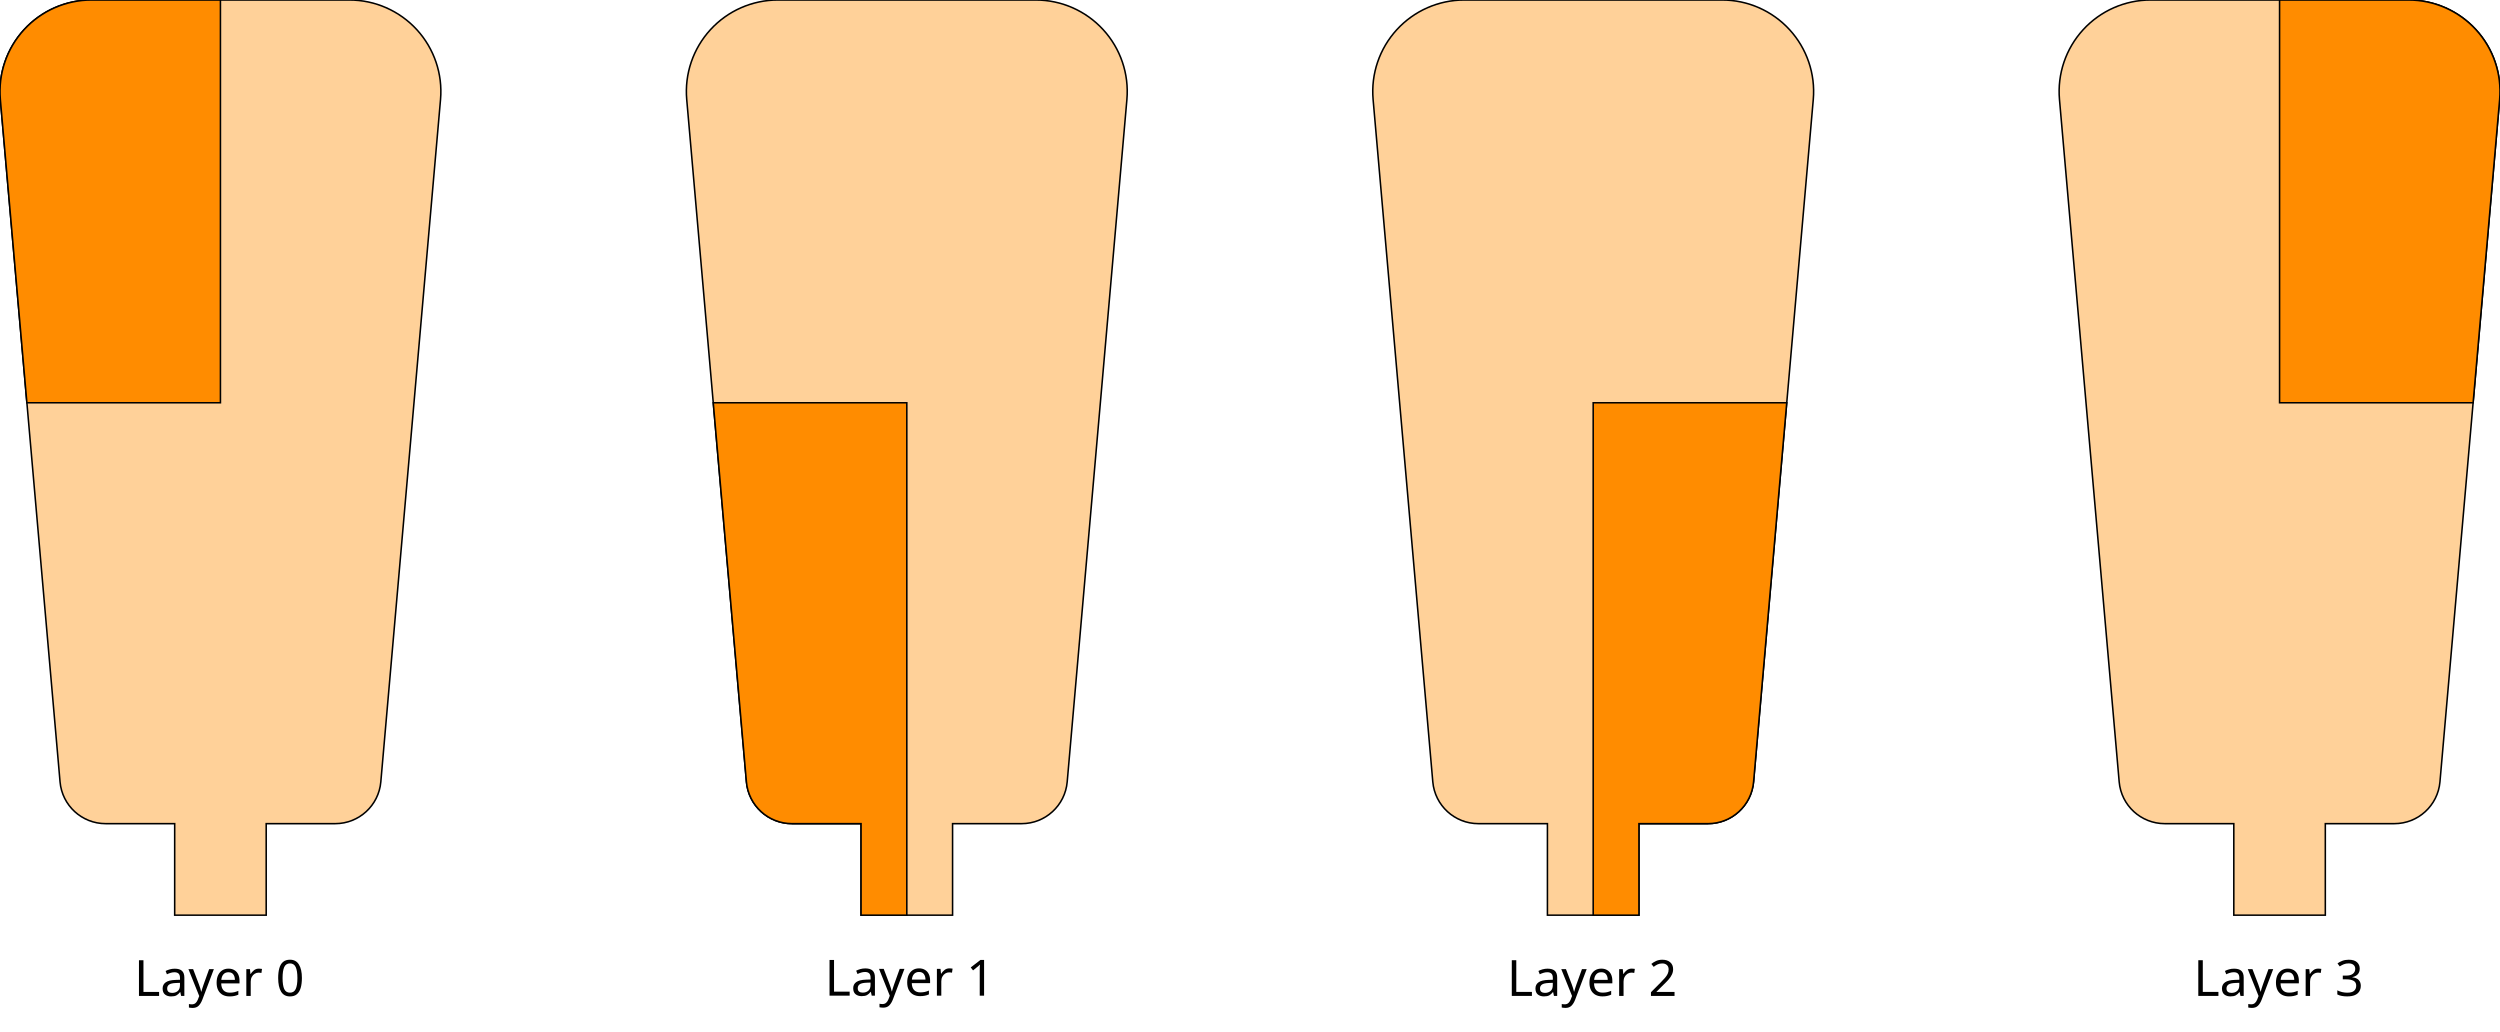
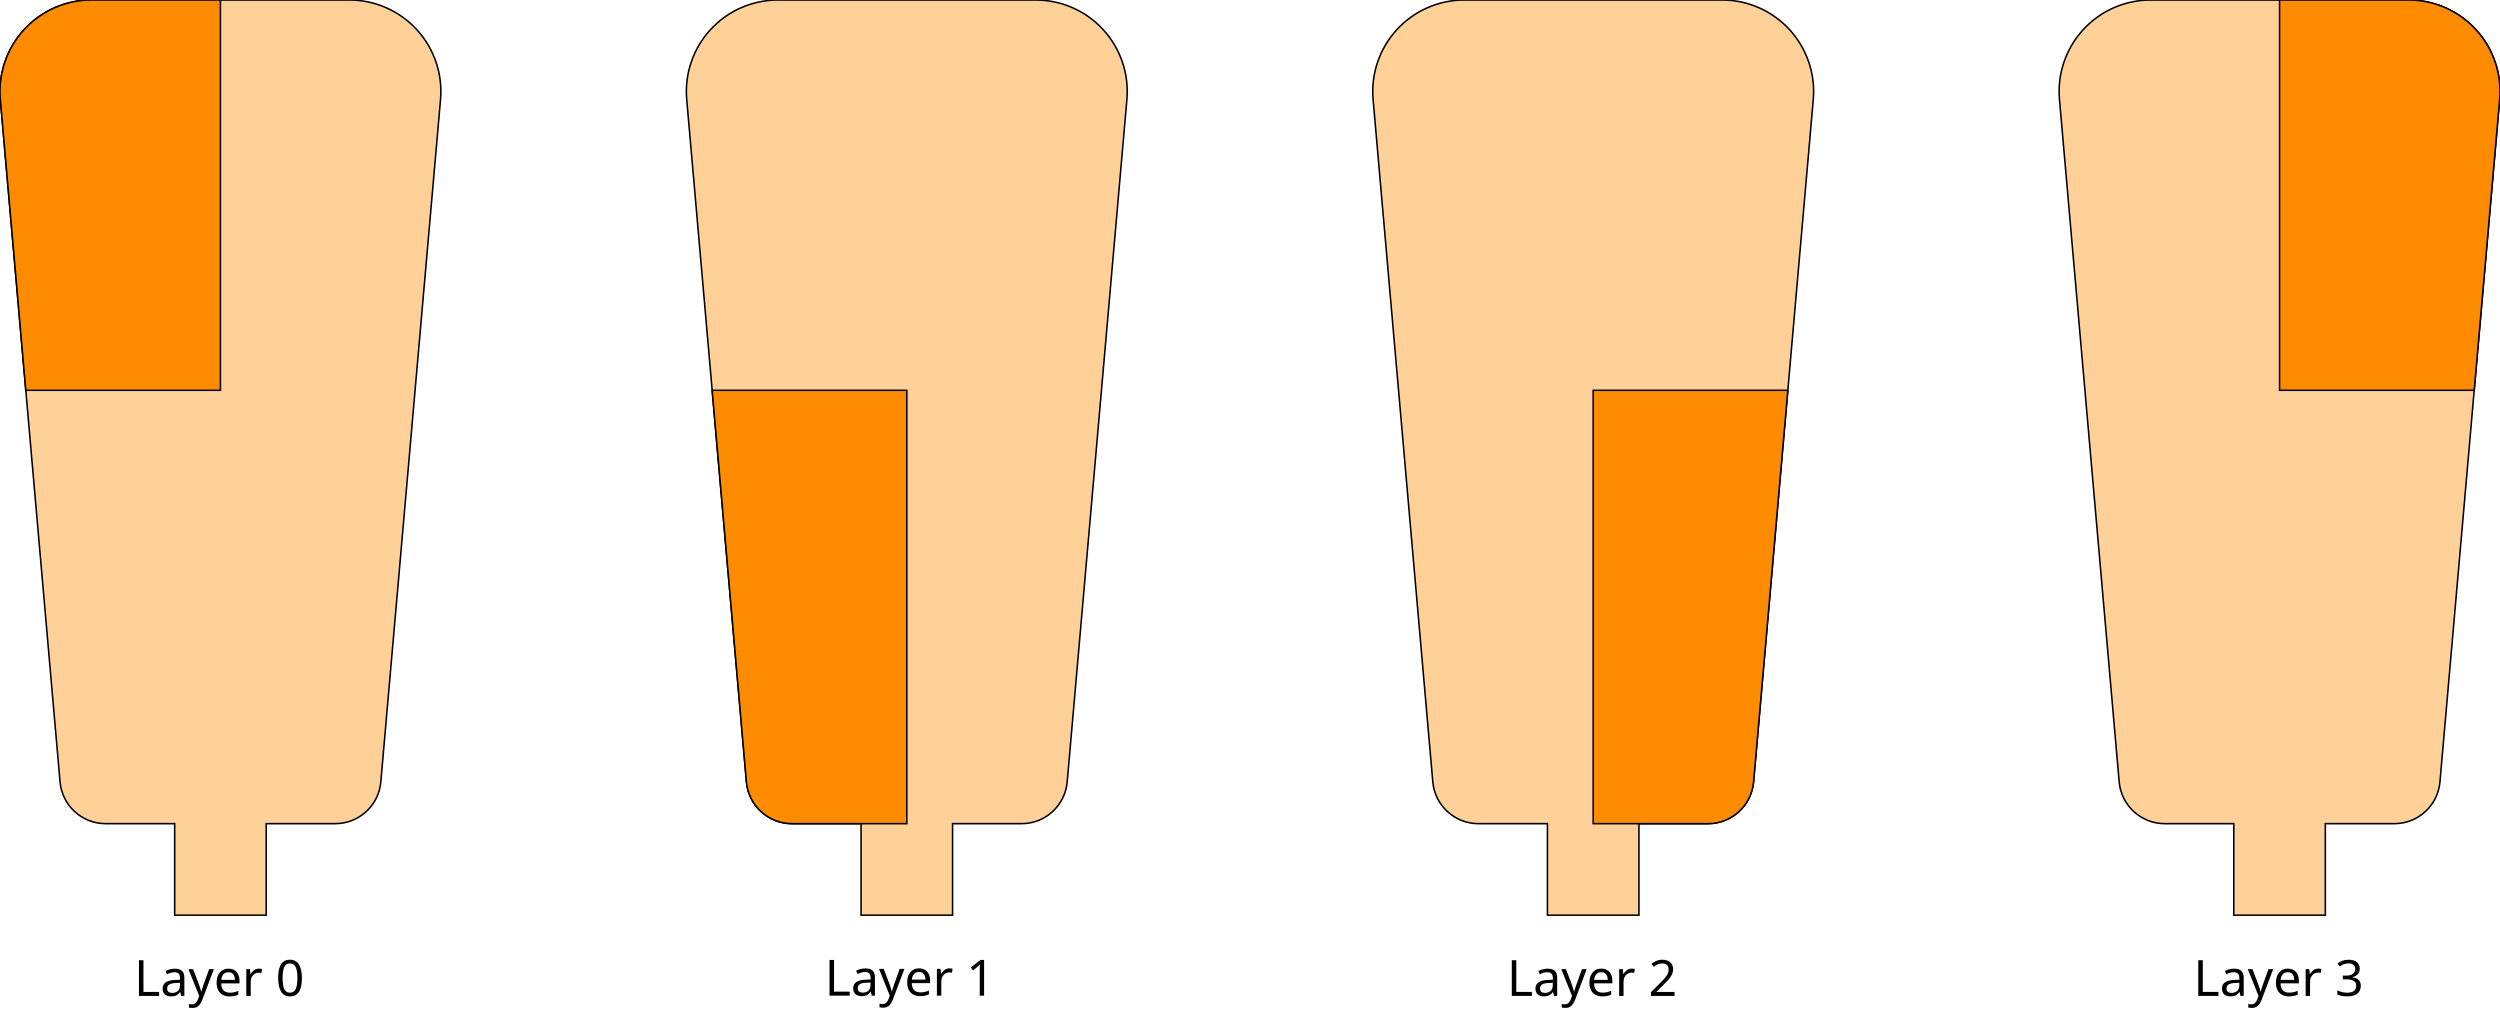
<svg xmlns="http://www.w3.org/2000/svg" xmlns:xlink="http://www.w3.org/1999/xlink" width="800" height="330" viewBox="0 0 800 330">
  <defs>
    <g>
      <g id="glyph-0-0">
        <path d="M 1.547 0 L 1.547 -11.422 L 2.984 -11.422 L 2.984 -1.281 L 7.984 -1.281 L 7.984 0 Z M 1.547 0 " />
      </g>
      <g id="glyph-0-1">
        <path d="M 4.609 -8.719 C 5.648 -8.719 6.422 -8.488 6.922 -8.031 C 7.43 -7.57 7.688 -6.844 7.688 -5.844 L 7.688 0 L 6.656 0 L 6.391 -1.219 L 6.312 -1.219 C 5.945 -0.75 5.555 -0.398 5.141 -0.172 C 4.734 0.047 4.164 0.156 3.438 0.156 C 2.656 0.156 2.008 -0.047 1.5 -0.453 C 0.988 -0.867 0.734 -1.516 0.734 -2.391 C 0.734 -3.234 1.066 -3.891 1.734 -4.359 C 2.41 -4.828 3.445 -5.082 4.844 -5.125 L 6.297 -5.172 L 6.297 -5.688 C 6.297 -6.395 6.141 -6.883 5.828 -7.156 C 5.523 -7.438 5.094 -7.578 4.531 -7.578 C 4.082 -7.578 3.656 -7.508 3.25 -7.375 C 2.844 -7.25 2.461 -7.098 2.109 -6.922 L 1.688 -7.984 C 2.051 -8.18 2.488 -8.352 3 -8.5 C 3.52 -8.645 4.055 -8.719 4.609 -8.719 Z M 5.031 -4.141 C 3.957 -4.098 3.211 -3.926 2.797 -3.625 C 2.391 -3.332 2.188 -2.914 2.188 -2.375 C 2.188 -1.883 2.332 -1.523 2.625 -1.297 C 2.926 -1.078 3.305 -0.969 3.766 -0.969 C 4.484 -0.969 5.082 -1.164 5.562 -1.562 C 6.039 -1.969 6.281 -2.586 6.281 -3.422 L 6.281 -4.188 Z M 5.031 -4.141 " />
      </g>
      <g id="glyph-0-2">
        <path d="M 0.016 -8.578 L 1.516 -8.578 L 3.375 -3.703 C 3.531 -3.273 3.672 -2.863 3.797 -2.469 C 3.93 -2.082 4.031 -1.711 4.094 -1.359 L 4.156 -1.359 C 4.219 -1.629 4.316 -1.977 4.453 -2.406 C 4.598 -2.844 4.742 -3.281 4.891 -3.719 L 6.641 -8.578 L 8.156 -8.578 L 4.469 1.188 C 4.164 2 3.773 2.645 3.297 3.125 C 2.828 3.602 2.176 3.844 1.344 3.844 C 1.082 3.844 0.859 3.828 0.672 3.797 C 0.484 3.773 0.316 3.75 0.172 3.719 L 0.172 2.594 C 0.297 2.613 0.438 2.633 0.594 2.656 C 0.758 2.676 0.938 2.688 1.125 2.688 C 1.613 2.688 2.008 2.547 2.312 2.266 C 2.613 1.992 2.852 1.629 3.031 1.172 L 3.469 0.031 Z M 0.016 -8.578 " />
      </g>
      <g id="glyph-0-3">
        <path d="M 4.672 -8.734 C 5.41 -8.734 6.039 -8.57 6.562 -8.25 C 7.094 -7.938 7.5 -7.488 7.781 -6.906 C 8.062 -6.32 8.203 -5.641 8.203 -4.859 L 8.203 -4.016 L 2.344 -4.016 C 2.363 -3.047 2.609 -2.305 3.078 -1.797 C 3.555 -1.297 4.223 -1.047 5.078 -1.047 C 5.617 -1.047 6.098 -1.094 6.516 -1.188 C 6.941 -1.289 7.379 -1.438 7.828 -1.625 L 7.828 -0.406 C 7.391 -0.207 6.957 -0.066 6.531 0.016 C 6.102 0.109 5.598 0.156 5.016 0.156 C 4.203 0.156 3.484 -0.004 2.859 -0.328 C 2.234 -0.66 1.742 -1.156 1.391 -1.812 C 1.047 -2.469 0.875 -3.27 0.875 -4.219 C 0.875 -5.156 1.031 -5.957 1.344 -6.625 C 1.664 -7.301 2.109 -7.82 2.672 -8.188 C 3.242 -8.551 3.91 -8.734 4.672 -8.734 Z M 4.656 -7.578 C 3.977 -7.578 3.445 -7.359 3.062 -6.922 C 2.676 -6.492 2.445 -5.898 2.375 -5.141 L 6.734 -5.141 C 6.723 -5.859 6.551 -6.441 6.219 -6.891 C 5.895 -7.348 5.375 -7.578 4.656 -7.578 Z M 4.656 -7.578 " />
      </g>
      <g id="glyph-0-4">
        <path d="M 5.359 -8.734 C 5.516 -8.734 5.688 -8.723 5.875 -8.703 C 6.062 -8.691 6.227 -8.672 6.375 -8.641 L 6.188 -7.344 C 6.051 -7.375 5.898 -7.398 5.734 -7.422 C 5.566 -7.441 5.41 -7.453 5.266 -7.453 C 4.828 -7.453 4.414 -7.332 4.031 -7.094 C 3.645 -6.852 3.336 -6.516 3.109 -6.078 C 2.879 -5.648 2.766 -5.148 2.766 -4.578 L 2.766 0 L 1.359 0 L 1.359 -8.578 L 2.516 -8.578 L 2.672 -7.016 L 2.734 -7.016 C 3.016 -7.484 3.375 -7.883 3.812 -8.219 C 4.25 -8.562 4.766 -8.734 5.359 -8.734 Z M 5.359 -8.734 " />
      </g>
      <g id="glyph-0-5">
</g>
      <g id="glyph-0-6">
        <path d="M 8.375 -5.734 C 8.375 -4.504 8.242 -3.445 7.984 -2.562 C 7.723 -1.688 7.316 -1.016 6.766 -0.547 C 6.211 -0.078 5.477 0.156 4.562 0.156 C 3.27 0.156 2.316 -0.359 1.703 -1.391 C 1.086 -2.43 0.781 -3.879 0.781 -5.734 C 0.781 -6.961 0.906 -8.016 1.156 -8.891 C 1.406 -9.766 1.805 -10.43 2.359 -10.891 C 2.922 -11.359 3.656 -11.594 4.562 -11.594 C 5.844 -11.594 6.797 -11.078 7.422 -10.047 C 8.055 -9.023 8.375 -7.586 8.375 -5.734 Z M 2.188 -5.734 C 2.188 -4.16 2.363 -2.984 2.719 -2.203 C 3.082 -1.43 3.695 -1.047 4.562 -1.047 C 5.414 -1.047 6.023 -1.43 6.391 -2.203 C 6.754 -2.973 6.938 -4.148 6.938 -5.734 C 6.938 -7.285 6.754 -8.453 6.391 -9.234 C 6.023 -10.016 5.414 -10.406 4.562 -10.406 C 3.695 -10.406 3.082 -10.016 2.719 -9.234 C 2.363 -8.453 2.188 -7.285 2.188 -5.734 Z M 2.188 -5.734 " />
      </g>
      <g id="glyph-0-7">
        <path d="M 5.688 0 L 4.297 0 L 4.297 -7.984 C 4.297 -8.441 4.301 -8.805 4.312 -9.078 C 4.332 -9.359 4.352 -9.648 4.375 -9.953 C 4.195 -9.785 4.039 -9.641 3.906 -9.516 C 3.77 -9.398 3.594 -9.254 3.375 -9.078 L 2.156 -8.078 L 1.422 -9.031 L 4.516 -11.422 L 5.688 -11.422 Z M 5.688 0 " />
      </g>
      <g id="glyph-0-8">
        <path d="M 8.312 0 L 0.766 0 L 0.766 -1.172 L 3.766 -4.188 C 4.336 -4.77 4.82 -5.285 5.219 -5.734 C 5.613 -6.18 5.91 -6.617 6.109 -7.047 C 6.316 -7.484 6.422 -7.957 6.422 -8.469 C 6.422 -9.094 6.234 -9.566 5.859 -9.891 C 5.484 -10.223 5 -10.391 4.406 -10.391 C 3.844 -10.391 3.348 -10.289 2.922 -10.094 C 2.504 -9.906 2.078 -9.641 1.641 -9.297 L 0.891 -10.234 C 1.336 -10.609 1.852 -10.926 2.438 -11.188 C 3.02 -11.445 3.676 -11.578 4.406 -11.578 C 5.469 -11.578 6.305 -11.305 6.922 -10.766 C 7.547 -10.234 7.859 -9.492 7.859 -8.547 C 7.859 -7.941 7.734 -7.379 7.484 -6.859 C 7.242 -6.336 6.906 -5.82 6.469 -5.312 C 6.031 -4.812 5.516 -4.273 4.922 -3.703 L 2.547 -1.344 L 2.547 -1.281 L 8.312 -1.281 Z M 8.312 0 " />
      </g>
      <g id="glyph-0-9">
        <path d="M 7.891 -8.75 C 7.891 -7.977 7.676 -7.363 7.25 -6.906 C 6.82 -6.457 6.242 -6.16 5.516 -6.016 L 5.516 -5.953 C 6.43 -5.848 7.113 -5.562 7.562 -5.094 C 8.008 -4.625 8.234 -4.008 8.234 -3.25 C 8.234 -2.582 8.078 -1.988 7.766 -1.469 C 7.461 -0.957 6.988 -0.555 6.344 -0.266 C 5.695 0.016 4.867 0.156 3.859 0.156 C 3.254 0.156 2.695 0.109 2.188 0.016 C 1.676 -0.066 1.188 -0.227 0.719 -0.469 L 0.719 -1.781 C 1.195 -1.539 1.711 -1.352 2.266 -1.219 C 2.828 -1.094 3.363 -1.031 3.875 -1.031 C 4.895 -1.031 5.629 -1.227 6.078 -1.625 C 6.535 -2.02 6.766 -2.57 6.766 -3.281 C 6.766 -4 6.484 -4.516 5.922 -4.828 C 5.367 -5.141 4.582 -5.297 3.562 -5.297 L 2.469 -5.297 L 2.469 -6.5 L 3.578 -6.5 C 4.516 -6.5 5.227 -6.695 5.719 -7.094 C 6.207 -7.488 6.453 -8.008 6.453 -8.656 C 6.453 -9.207 6.266 -9.633 5.891 -9.938 C 5.516 -10.25 5.008 -10.406 4.375 -10.406 C 3.75 -10.406 3.219 -10.312 2.781 -10.125 C 2.344 -9.945 1.91 -9.719 1.484 -9.438 L 0.781 -10.406 C 1.188 -10.719 1.691 -10.988 2.297 -11.219 C 2.898 -11.457 3.586 -11.578 4.359 -11.578 C 5.547 -11.578 6.43 -11.312 7.016 -10.781 C 7.598 -10.25 7.891 -9.57 7.891 -8.75 Z M 7.891 -8.75 " />
      </g>
    </g>
  </defs>
  <rect x="-80" y="-33" width="960" height="396" fill="rgb(100%, 100%, 100%)" fill-opacity="1" />
  <path fill-rule="nonzero" fill="rgb(100%, 55%, 0%)" fill-opacity="0.4" stroke-width="0.5" stroke-linecap="round" stroke-linejoin="miter" stroke="rgb(0%, 0%, 0%)" stroke-opacity="1" stroke-miterlimit="10" d="M 85.184 292.855 L 85.184 263.57 L 107.277 263.57 C 114.867 263.57 121.203 257.766 121.863 250.203 L 140.969 31.836 C 141.684 23.66 138.934 15.555 133.387 9.5 C 127.836 3.445 120.004 0 111.793 0 L 29.285 0 C 21.074 0 13.242 3.445 7.695 9.5 C 2.148 15.555 -0.605 23.66 0.113 31.836 L 19.215 250.203 C 19.879 257.766 26.211 263.57 33.805 263.57 L 55.898 263.57 L 55.898 292.855 Z M 85.184 292.855 " />
  <path fill-rule="nonzero" fill="rgb(100%, 55%, 0%)" fill-opacity="0.4" stroke-width="0.5" stroke-linecap="round" stroke-linejoin="miter" stroke="rgb(0%, 0%, 0%)" stroke-opacity="1" stroke-miterlimit="10" d="M 304.824 292.855 L 304.824 263.57 L 326.918 263.57 C 334.508 263.57 340.84 257.766 341.504 250.203 L 360.609 31.836 C 361.324 23.66 358.574 15.555 353.023 9.5 C 347.477 3.445 339.645 0 331.434 0 L 248.926 0 C 240.715 0 232.883 3.445 227.336 9.5 C 221.789 15.555 219.035 23.66 219.75 31.836 L 238.855 250.203 C 239.52 257.766 245.852 263.57 253.441 263.57 L 275.539 263.57 L 275.539 292.855 Z M 304.824 292.855 " />
  <path fill-rule="nonzero" fill="rgb(100%, 55%, 0%)" fill-opacity="0.4" stroke-width="0.5" stroke-linecap="round" stroke-linejoin="miter" stroke="rgb(0%, 0%, 0%)" stroke-opacity="1" stroke-miterlimit="10" d="M 524.461 292.855 L 524.461 263.57 L 546.559 263.57 C 554.148 263.57 560.48 257.766 561.145 250.203 L 580.25 31.836 C 580.965 23.66 578.211 15.555 572.664 9.5 C 567.117 3.445 559.285 0 551.074 0 L 468.566 0 C 460.355 0 452.523 3.445 446.977 9.5 C 441.426 15.555 438.676 23.66 439.391 31.836 L 458.496 250.203 C 459.16 257.766 465.492 263.57 473.082 263.57 L 495.176 263.57 L 495.176 292.855 Z M 524.461 292.855 " />
  <path fill-rule="nonzero" fill="rgb(100%, 55%, 0%)" fill-opacity="0.4" stroke-width="0.5" stroke-linecap="round" stroke-linejoin="miter" stroke="rgb(0%, 0%, 0%)" stroke-opacity="1" stroke-miterlimit="10" d="M 744.102 292.855 L 744.102 263.57 L 766.195 263.57 C 773.789 263.57 780.121 257.766 780.785 250.203 L 799.887 31.836 C 800.605 23.66 797.852 15.555 792.305 9.5 C 786.758 3.445 778.926 0 770.715 0 L 688.207 0 C 679.996 0 672.164 3.445 666.613 9.5 C 661.066 15.555 658.316 23.66 659.031 31.836 L 678.137 250.203 C 678.797 257.766 685.133 263.57 692.723 263.57 L 714.816 263.57 L 714.816 292.855 Z M 744.102 292.855 " />
-   <path fill-rule="nonzero" fill="rgb(100%, 55%, 0%)" fill-opacity="1" stroke-width="0.5" stroke-linecap="round" stroke-linejoin="miter" stroke="rgb(0%, 0%, 0%)" stroke-opacity="1" stroke-miterlimit="10" d="M 70.539 0 L 29.285 0 C 21.074 0 13.242 3.445 7.695 9.5 C 2.148 15.555 -0.605 23.66 0.113 31.836 L 8.602 128.891 L 70.539 128.891 Z M 70.539 0 " />
-   <path fill-rule="nonzero" fill="rgb(100%, 55%, 0%)" fill-opacity="1" stroke-width="0.5" stroke-linecap="round" stroke-linejoin="miter" stroke="rgb(0%, 0%, 0%)" stroke-opacity="1" stroke-miterlimit="10" d="M 228.242 128.891 L 238.855 250.203 C 239.52 257.766 245.852 263.57 253.441 263.57 L 275.539 263.57 L 275.539 292.855 L 290.18 292.855 L 290.18 128.891 Z M 228.242 128.891 " />
-   <path fill-rule="nonzero" fill="rgb(100%, 55%, 0%)" fill-opacity="1" stroke-width="0.5" stroke-linecap="round" stroke-linejoin="miter" stroke="rgb(0%, 0%, 0%)" stroke-opacity="1" stroke-miterlimit="10" d="M 509.82 292.855 L 524.461 292.855 L 524.461 263.57 L 546.559 263.57 C 554.148 263.57 560.48 257.766 561.145 250.203 L 571.758 128.891 L 509.82 128.891 Z M 509.82 292.855 " />
-   <path fill-rule="nonzero" fill="rgb(100%, 55%, 0%)" fill-opacity="1" stroke-width="0.5" stroke-linecap="round" stroke-linejoin="miter" stroke="rgb(0%, 0%, 0%)" stroke-opacity="1" stroke-miterlimit="10" d="M 791.398 128.891 L 799.887 31.836 C 800.605 23.66 797.852 15.555 792.305 9.5 C 786.758 3.445 778.926 0 770.715 0 L 729.461 0 L 729.461 128.891 Z M 791.398 128.891 " />
+   <path fill-rule="nonzero" fill="rgb(100%, 55%, 0%)" fill-opacity="1" stroke-width="0.5" stroke-linecap="round" stroke-linejoin="miter" stroke="rgb(0%, 0%, 0%)" stroke-opacity="1" stroke-miterlimit="10" d="M 70.539 0 L 29.285 0 C 21.074 0 13.242 3.445 7.695 9.5 C 2.148 15.555 -0.605 23.66 0.113 31.836 L 8.254 124.891 L 70.539 124.891 Z M 70.539 0 " />
+   <path fill-rule="nonzero" fill="rgb(100%, 55%, 0%)" fill-opacity="1" stroke-width="0.5" stroke-linecap="round" stroke-linejoin="miter" stroke="rgb(0%, 0%, 0%)" stroke-opacity="1" stroke-miterlimit="10" d="M 227.895 124.891 L 238.855 250.203 C 239.52 257.766 245.852 263.57 253.441 263.57 L 290.18 263.57 L 290.18 124.891 Z M 227.895 124.891 " />
+   <path fill-rule="nonzero" fill="rgb(100%, 55%, 0%)" fill-opacity="1" stroke-width="0.5" stroke-linecap="round" stroke-linejoin="miter" stroke="rgb(0%, 0%, 0%)" stroke-opacity="1" stroke-miterlimit="10" d="M 509.82 263.57 L 546.559 263.57 C 554.148 263.57 560.48 257.766 561.145 250.203 L 572.105 124.891 L 509.82 124.891 Z M 509.82 263.57 " />
+   <path fill-rule="nonzero" fill="rgb(100%, 55%, 0%)" fill-opacity="1" stroke-width="0.5" stroke-linecap="round" stroke-linejoin="miter" stroke="rgb(0%, 0%, 0%)" stroke-opacity="1" stroke-miterlimit="10" d="M 791.746 124.891 L 799.887 31.836 C 800.605 23.66 797.852 15.555 792.305 9.5 C 786.758 3.445 778.926 0 770.715 0 L 729.461 0 L 729.461 124.891 Z M 791.746 124.891 " />
  <g fill="rgb(0%, 0%, 0%)" fill-opacity="1">
    <use xlink:href="#glyph-0-0" x="42.922" y="318.699" />
    <use xlink:href="#glyph-0-1" x="51.306" y="318.699" />
    <use xlink:href="#glyph-0-2" x="60.282" y="318.699" />
    <use xlink:href="#glyph-0-3" x="68.442" y="318.699" />
    <use xlink:href="#glyph-0-4" x="77.466" y="318.699" />
    <use xlink:href="#glyph-0-5" x="84.074" y="318.699" />
    <use xlink:href="#glyph-0-6" x="88.234" y="318.699" />
  </g>
  <g fill="rgb(0%, 0%, 0%)" fill-opacity="1">
    <use xlink:href="#glyph-0-0" x="263.906" y="318.609" />
    <use xlink:href="#glyph-0-1" x="272.29" y="318.609" />
    <use xlink:href="#glyph-0-2" x="281.266" y="318.609" />
    <use xlink:href="#glyph-0-3" x="289.426" y="318.609" />
    <use xlink:href="#glyph-0-4" x="298.45" y="318.609" />
    <use xlink:href="#glyph-0-5" x="305.058" y="318.609" />
    <use xlink:href="#glyph-0-7" x="309.218" y="318.609" />
  </g>
  <g fill="rgb(0%, 0%, 0%)" fill-opacity="1">
    <use xlink:href="#glyph-0-0" x="482.227" y="318.691" />
    <use xlink:href="#glyph-0-1" x="490.611" y="318.691" />
    <use xlink:href="#glyph-0-2" x="499.587" y="318.691" />
    <use xlink:href="#glyph-0-3" x="507.747" y="318.691" />
    <use xlink:href="#glyph-0-4" x="516.771" y="318.691" />
    <use xlink:href="#glyph-0-5" x="523.379" y="318.691" />
    <use xlink:href="#glyph-0-8" x="527.539" y="318.691" />
  </g>
  <g fill="rgb(0%, 0%, 0%)" fill-opacity="1">
    <use xlink:href="#glyph-0-0" x="701.91" y="318.691" />
    <use xlink:href="#glyph-0-1" x="710.294" y="318.691" />
    <use xlink:href="#glyph-0-2" x="719.27" y="318.691" />
    <use xlink:href="#glyph-0-3" x="727.43" y="318.691" />
    <use xlink:href="#glyph-0-4" x="736.454" y="318.691" />
    <use xlink:href="#glyph-0-5" x="743.062" y="318.691" />
    <use xlink:href="#glyph-0-9" x="747.222" y="318.691" />
  </g>
</svg>
